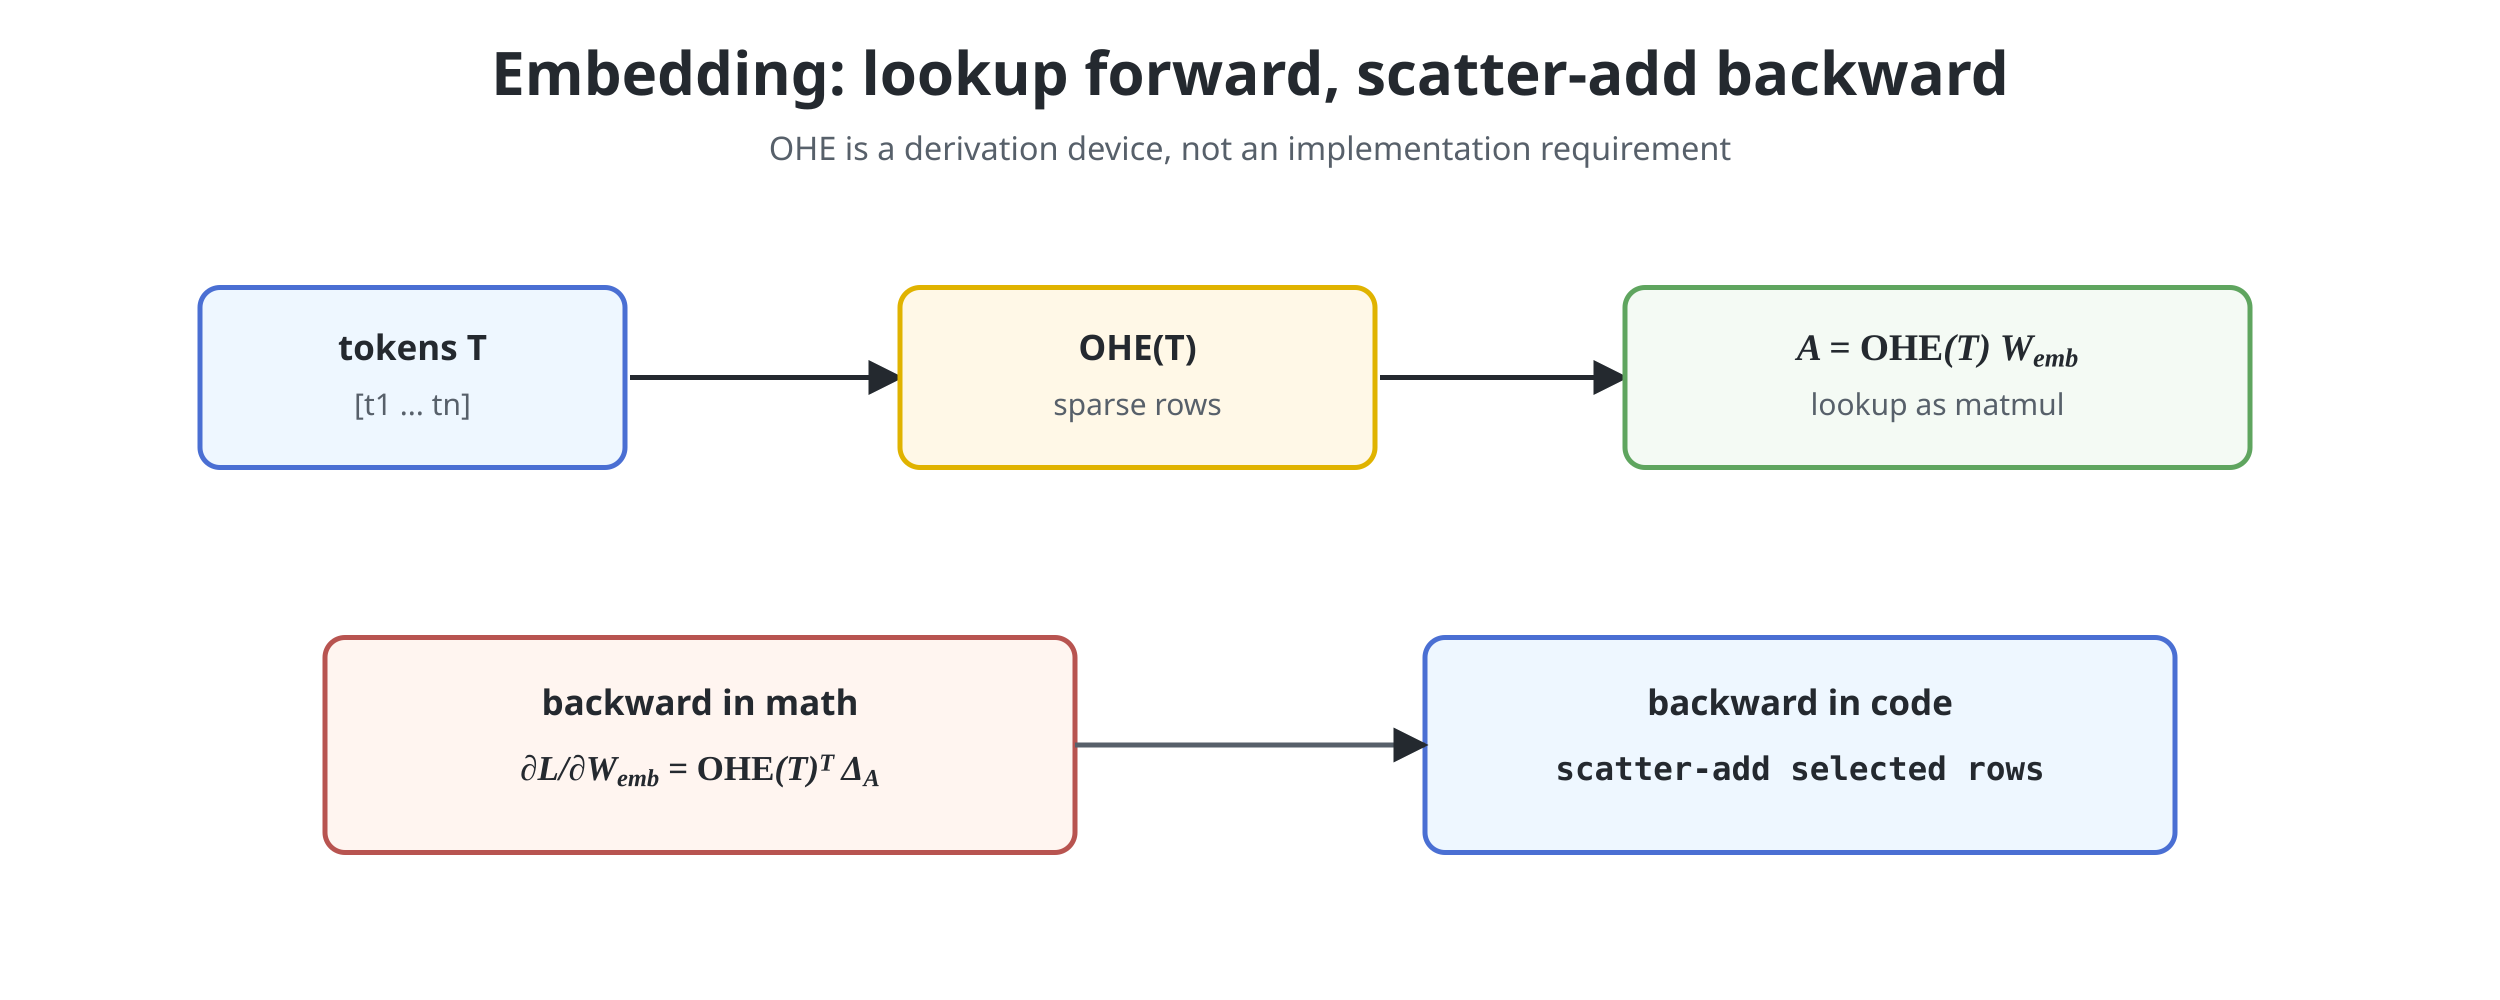
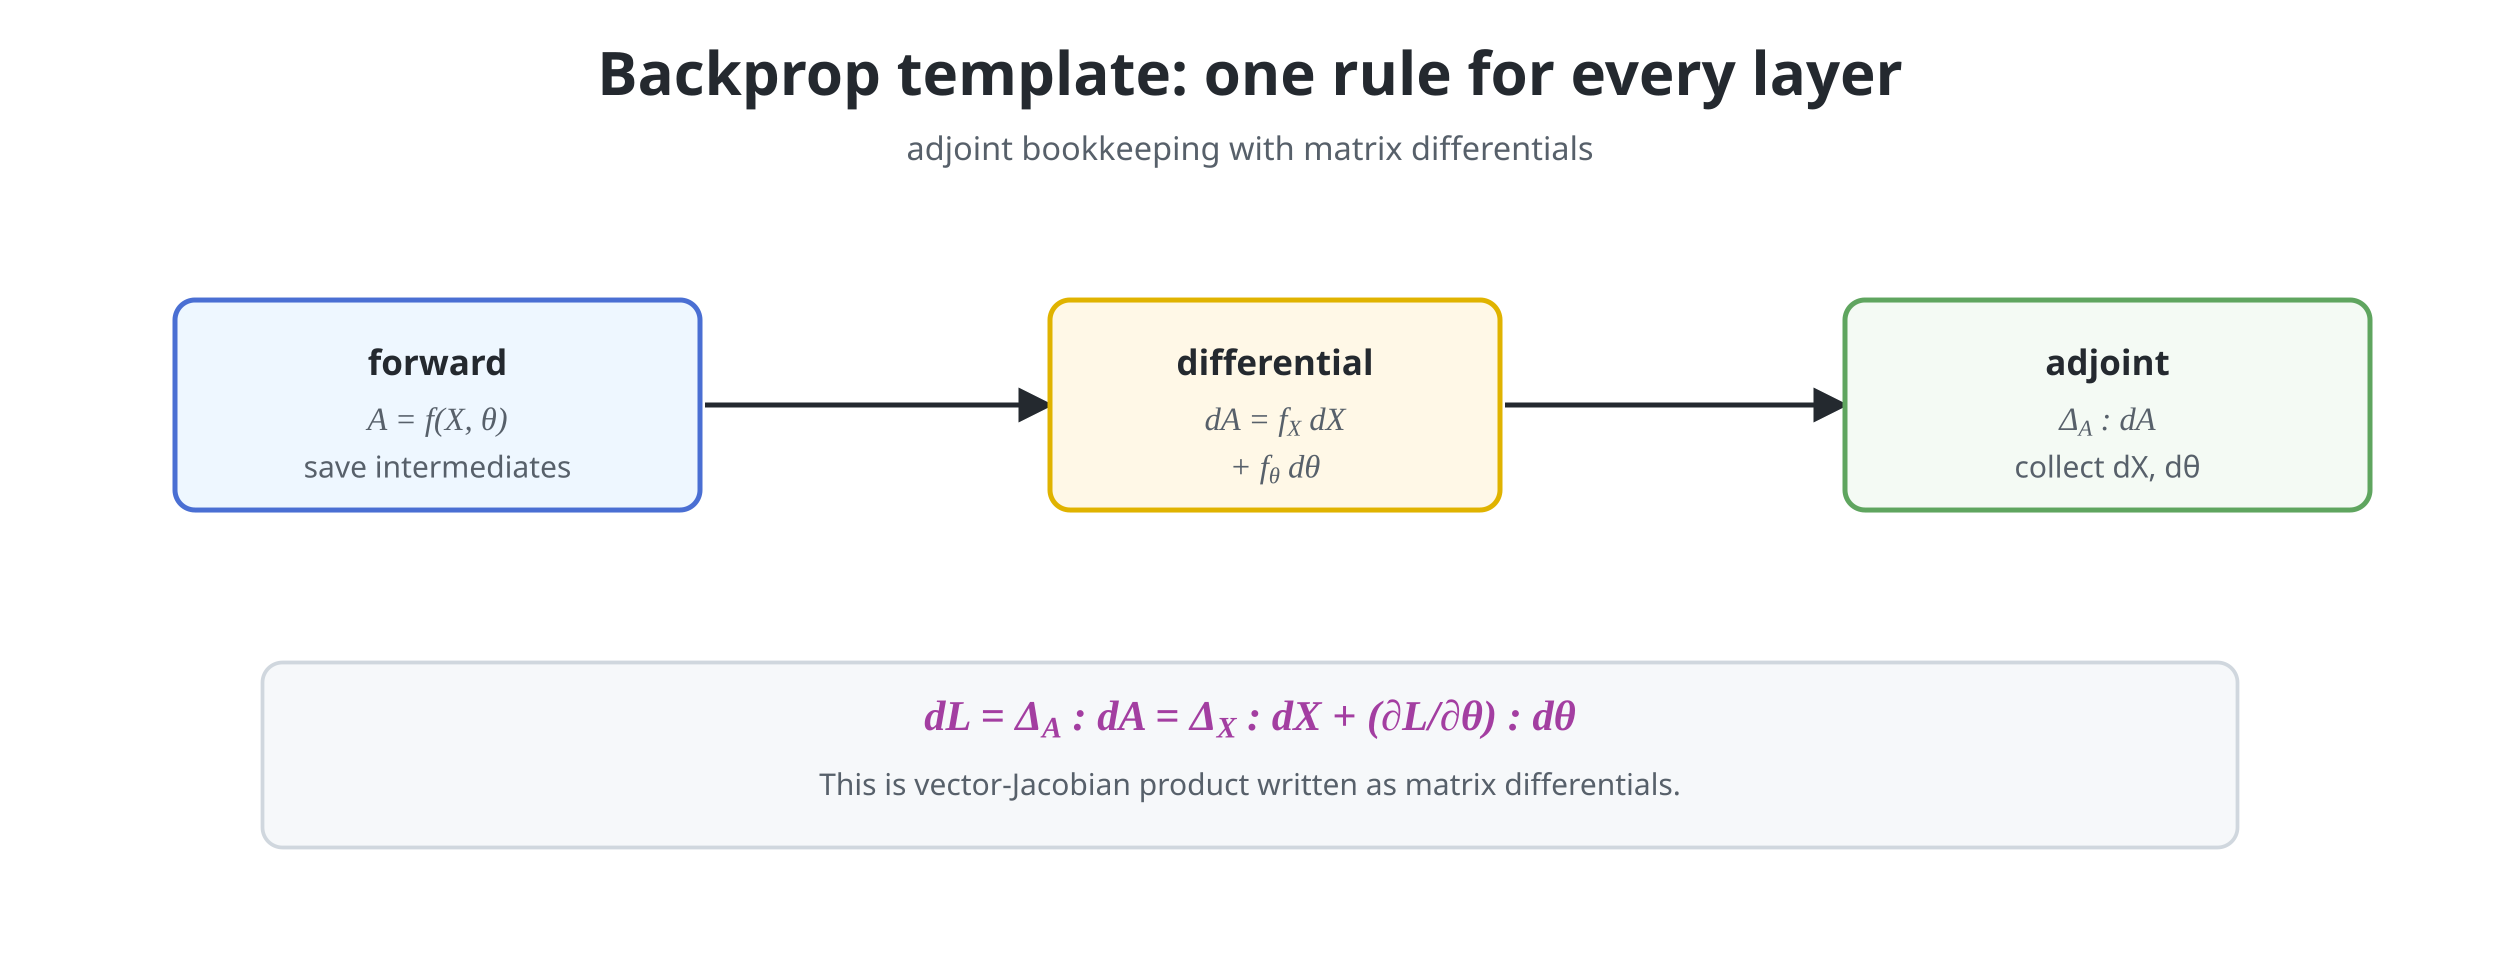
- <svg xmlns="http://www.w3.org/2000/svg" viewBox="0 0 1000 400">
+ <svg xmlns="http://www.w3.org/2000/svg" viewBox="0 0 1000 390">
  <defs>
    <marker id="arrow" viewBox="0 0 10 10" refX="9" refY="5" markerWidth="7" markerHeight="7" orient="auto-start-reverse">
      <path d="M 0 0 L 10 5 L 0 10 z" fill="#24292f" />
    </marker>
  </defs>
-   <rect x="0" y="0" width="1000" height="400" fill="#ffffff" />
-   <text x="500" y="38" text-anchor="middle" font-family="sans-serif" font-size="24" font-weight="700" fill="#24292f">Embedding: lookup forward, scatter-add backward</text>
-   <text x="500" y="64" text-anchor="middle" font-family="sans-serif" font-size="13" font-weight="400" fill="#57606a">OHE is a derivation device, not an implementation requirement</text>
-   <rect x="80" y="115" width="170" height="72" rx="8" fill="#eef7ff" stroke="#4a6fd3" stroke-width="2" />
-   <text x="165" y="144" text-anchor="middle" font-family="sans-serif" font-size="14" font-weight="700" fill="#24292f">tokens T</text>
-   <text x="165" y="166" text-anchor="middle" font-family="sans-serif" font-size="12" font-weight="400" fill="#57606a">[t1 ... tn]</text>
-   <line x1="252" y1="151" x2="360" y2="151" stroke="#24292f" stroke-width="2" marker-end="url(#arrow)" />
-   <rect x="360" y="115" width="190" height="72" rx="8" fill="#fff8e7" stroke="#e0b300" stroke-width="2" />
-   <text x="455" y="144" text-anchor="middle" font-family="sans-serif" font-size="14" font-weight="700" fill="#24292f">OHE(T)</text>
-   <text x="455" y="166" text-anchor="middle" font-family="sans-serif" font-size="12" font-weight="400" fill="#57606a">sparse rows</text>
-   <line x1="552" y1="151" x2="650" y2="151" stroke="#24292f" stroke-width="2" marker-end="url(#arrow)" />
-   <rect x="650" y="115" width="250" height="72" rx="8" fill="#f4faf4" stroke="#5fa55f" stroke-width="2" />
-   <text x="775" y="144" text-anchor="middle" font-family="Georgia, Times New Roman, serif" font-size="15" font-style="italic" font-weight="700" fill="#24292f">A = <tspan font-style="normal">OHE</tspan>(T) W<tspan baseline-shift="-25%" font-size="10.5">emb</tspan>
-   </text>
-   <text x="775" y="166" text-anchor="middle" font-family="sans-serif" font-size="12" font-weight="400" fill="#57606a">lookup as matmul</text>
-   <rect x="130" y="255" width="300" height="86" rx="8" fill="#fff5f0" stroke="#b85450" stroke-width="2" />
-   <text x="280" y="286" text-anchor="middle" font-family="sans-serif" font-size="14" font-weight="700" fill="#24292f">backward in math</text>
-   <text x="280" y="312" text-anchor="middle" font-family="Georgia, Times New Roman, serif" font-size="14" font-style="italic" font-weight="600" fill="#24292f">∂L/∂W<tspan baseline-shift="-25%" font-size="9.8">emb</tspan> = <tspan font-style="normal">OHE</tspan>(T)<tspan baseline-shift="38%" font-size="9.8">T</tspan> Δ<tspan baseline-shift="-25%" font-size="9.8">A</tspan>
-   </text>
-   <rect x="570" y="255" width="300" height="86" rx="8" fill="#eef7ff" stroke="#4a6fd3" stroke-width="2" />
-   <text x="720" y="286" text-anchor="middle" font-family="sans-serif" font-size="14" font-weight="700" fill="#24292f">backward in code</text>
-   <text x="720" y="312" text-anchor="middle" font-family="monospace" font-size="13" font-weight="600" fill="#24292f">scatter-add selected rows</text>
-   <line x1="430" y1="298" x2="570" y2="298" stroke="#57606a" stroke-width="2" marker-end="url(#arrow)" />
+   <rect x="0" y="0" width="1000" height="390" fill="#ffffff" />
+   <text x="500" y="38" text-anchor="middle" font-family="sans-serif" font-size="24" font-weight="700" fill="#24292f">Backprop template: one rule for every layer</text>
+   <text x="500" y="64" text-anchor="middle" font-family="sans-serif" font-size="13" font-weight="400" fill="#57606a">adjoint bookkeeping with matrix differentials</text>
+   <rect x="70" y="120" width="210" height="84" rx="8" fill="#eef7ff" stroke="#4a6fd3" stroke-width="2" />
+   <text x="175" y="150" text-anchor="middle" font-family="sans-serif" font-size="14" font-weight="700" fill="#24292f">forward</text>
+   <text x="175" y="172" text-anchor="middle" font-family="Georgia, Times New Roman, serif" font-size="13" font-style="italic" font-weight="500" fill="#57606a">A = f(X, θ)</text>
+   <text x="175" y="191" text-anchor="middle" font-family="sans-serif" font-size="12" font-weight="400" fill="#57606a">save intermediates</text>
+   <line x1="282" y1="162" x2="420" y2="162" stroke="#24292f" stroke-width="2" marker-end="url(#arrow)" />
+   <rect x="420" y="120" width="180" height="84" rx="8" fill="#fff8e7" stroke="#e0b300" stroke-width="2" />
+   <text x="510" y="150" text-anchor="middle" font-family="sans-serif" font-size="14" font-weight="700" fill="#24292f">differential</text>
+   <text x="510" y="172" text-anchor="middle" font-family="Georgia, Times New Roman, serif" font-size="13" font-style="italic" font-weight="500" fill="#57606a">dA = f<tspan baseline-shift="-25%" font-size="9.1">X</tspan> dX</text>
+   <text x="510" y="191" text-anchor="middle" font-family="Georgia, Times New Roman, serif" font-size="13" font-style="italic" font-weight="500" fill="#57606a">+ f<tspan baseline-shift="-25%" font-size="9.1">θ</tspan> dθ</text>
+   <line x1="602" y1="162" x2="738" y2="162" stroke="#24292f" stroke-width="2" marker-end="url(#arrow)" />
+   <rect x="738" y="120" width="210" height="84" rx="8" fill="#f4faf4" stroke="#5fa55f" stroke-width="2" />
+   <text x="843" y="150" text-anchor="middle" font-family="sans-serif" font-size="14" font-weight="700" fill="#24292f">adjoint</text>
+   <text x="843" y="172" text-anchor="middle" font-family="Georgia, Times New Roman, serif" font-size="13" font-style="italic" font-weight="500" fill="#57606a">Δ<tspan baseline-shift="-25%" font-size="9.1">A</tspan> : dA</text>
+   <text x="843" y="191" text-anchor="middle" font-family="sans-serif" font-size="12" font-weight="400" fill="#57606a">collect dX, dθ</text>
+   <rect x="105" y="265" width="790" height="74" rx="8" fill="#f6f8fa" stroke="#d0d7de" stroke-width="1.5" />
+   <text x="500" y="292" text-anchor="middle" font-family="Georgia, Times New Roman, serif" font-size="17" font-style="italic" font-weight="700" fill="#a33ea1">dL = Δ<tspan baseline-shift="-25%" font-size="11.9">A</tspan> : dA = Δ<tspan baseline-shift="-25%" font-size="11.9">X</tspan> : dX + (∂L/∂θ) : dθ</text>
+   <text x="500" y="318" text-anchor="middle" font-family="sans-serif" font-size="12" font-weight="400" fill="#57606a">This is vector-Jacobian product written as matrix differentials.</text>
</svg>
